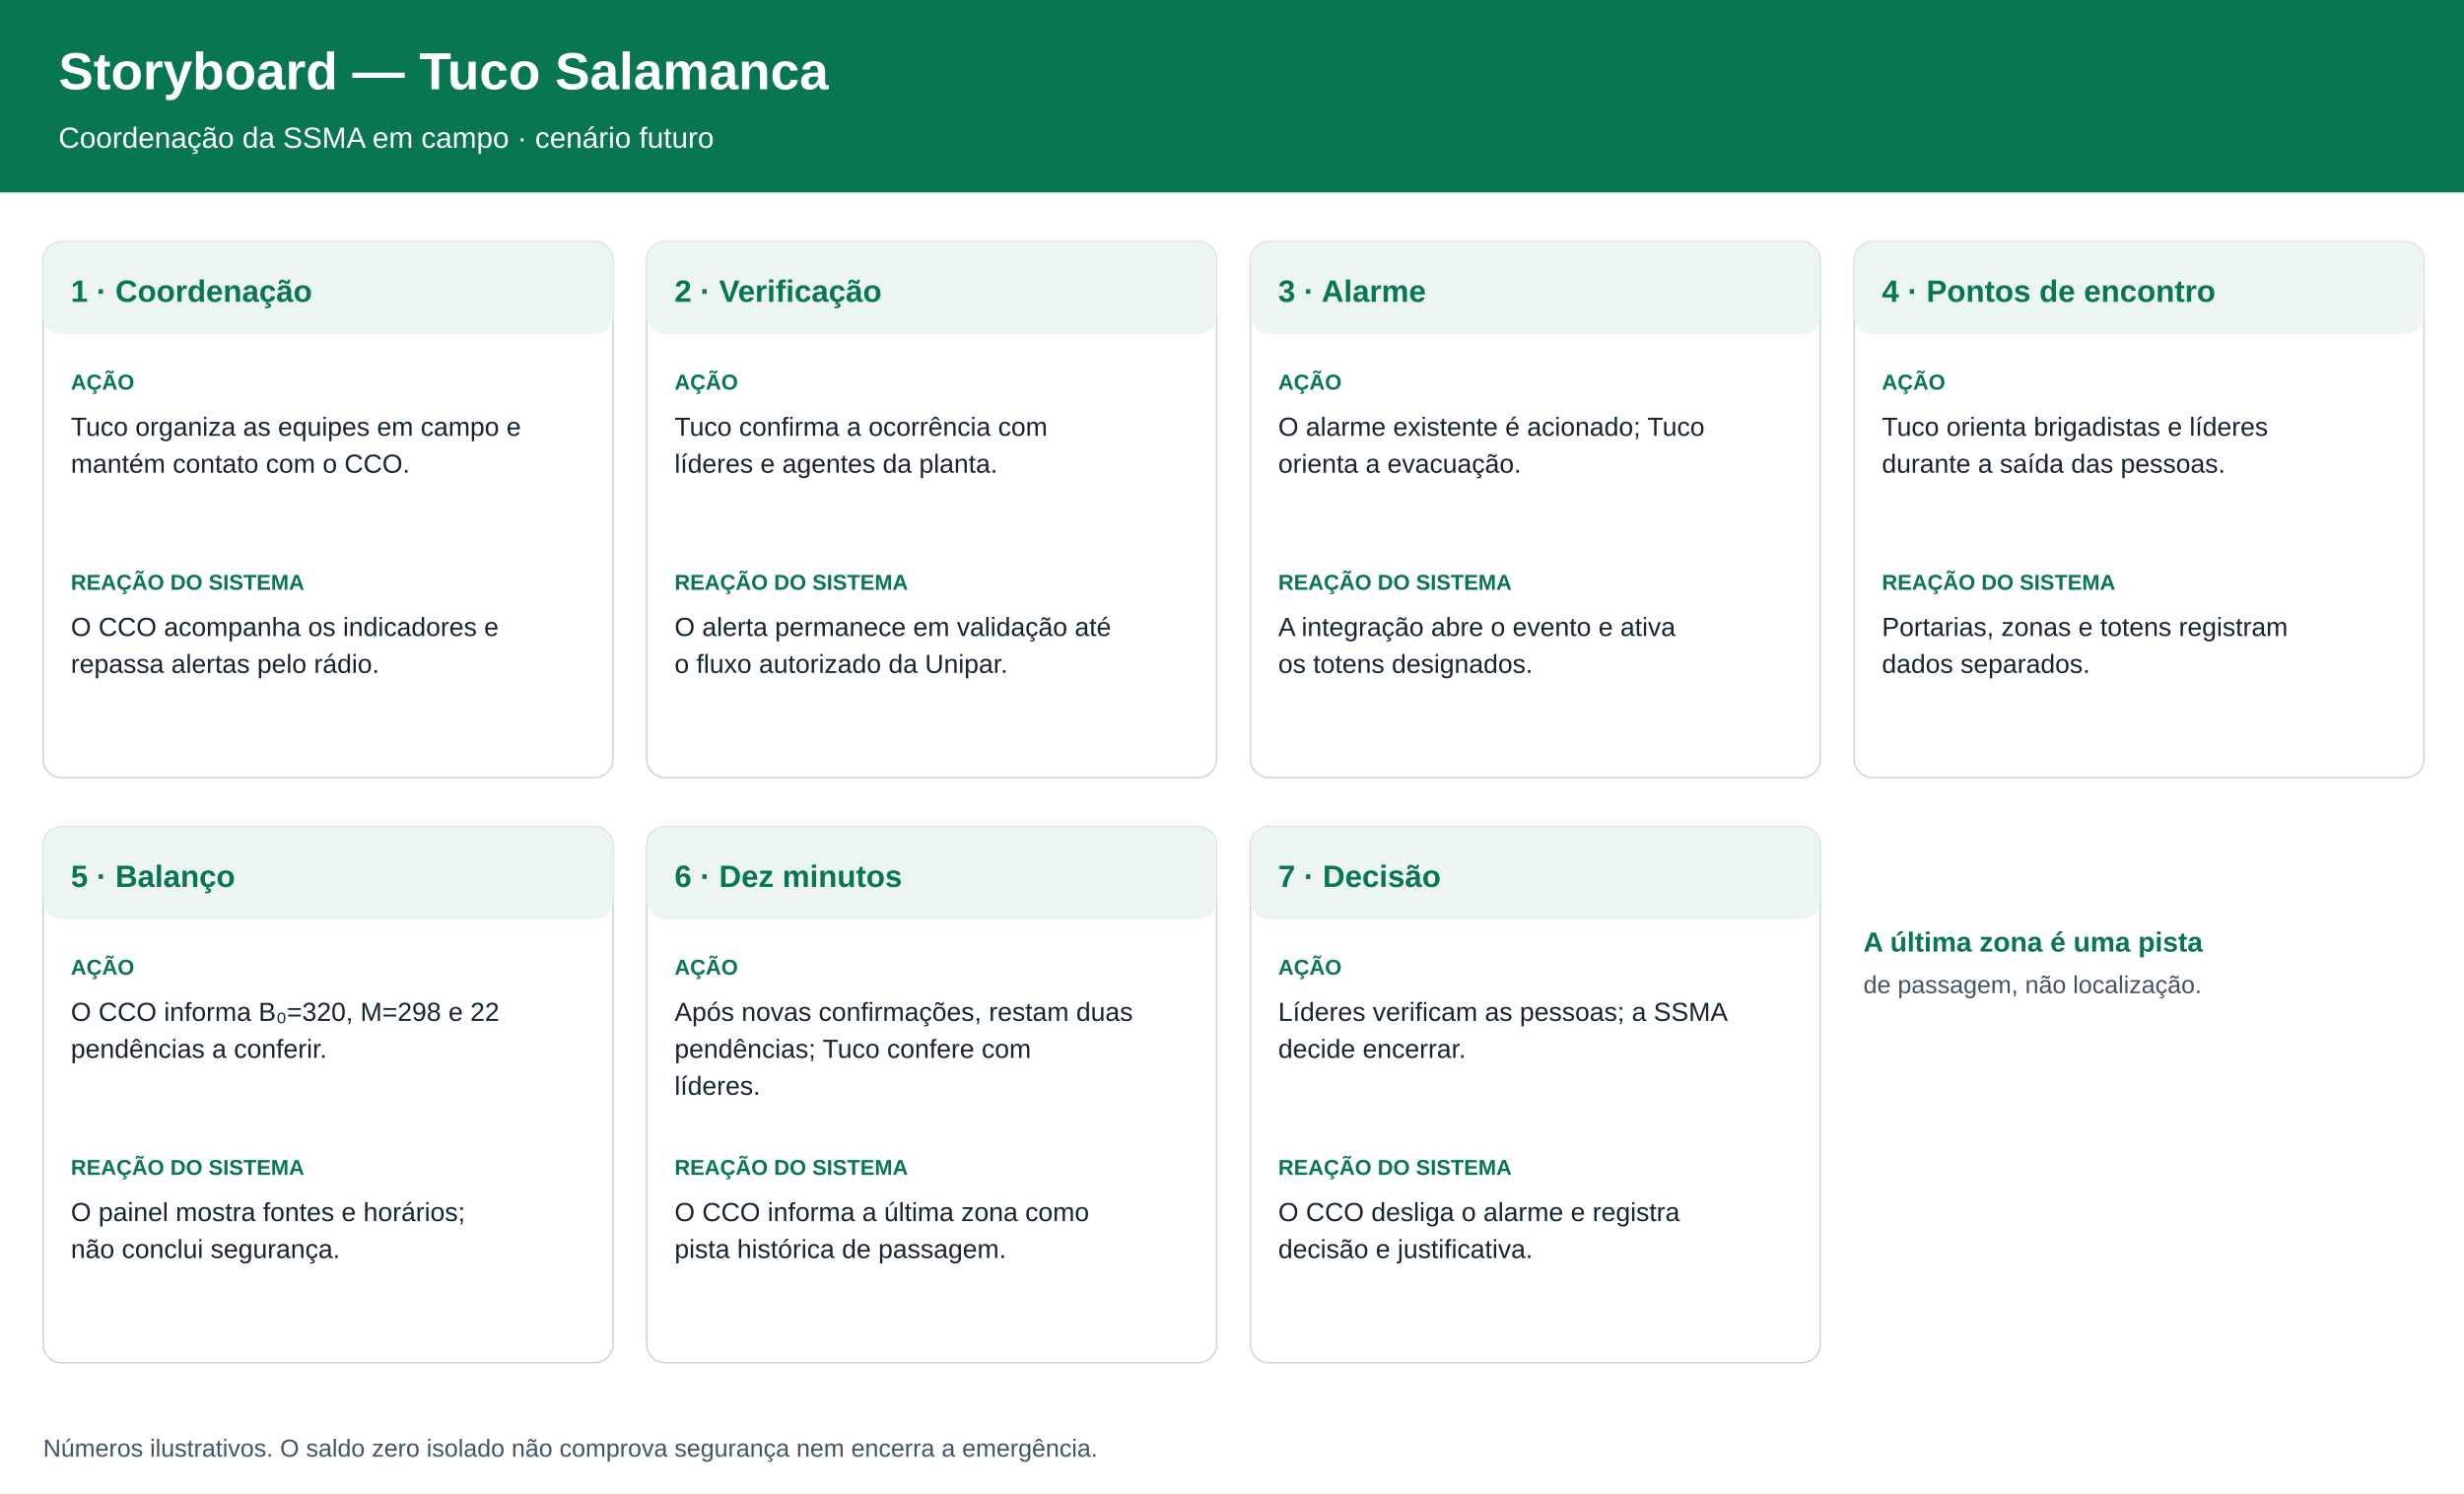
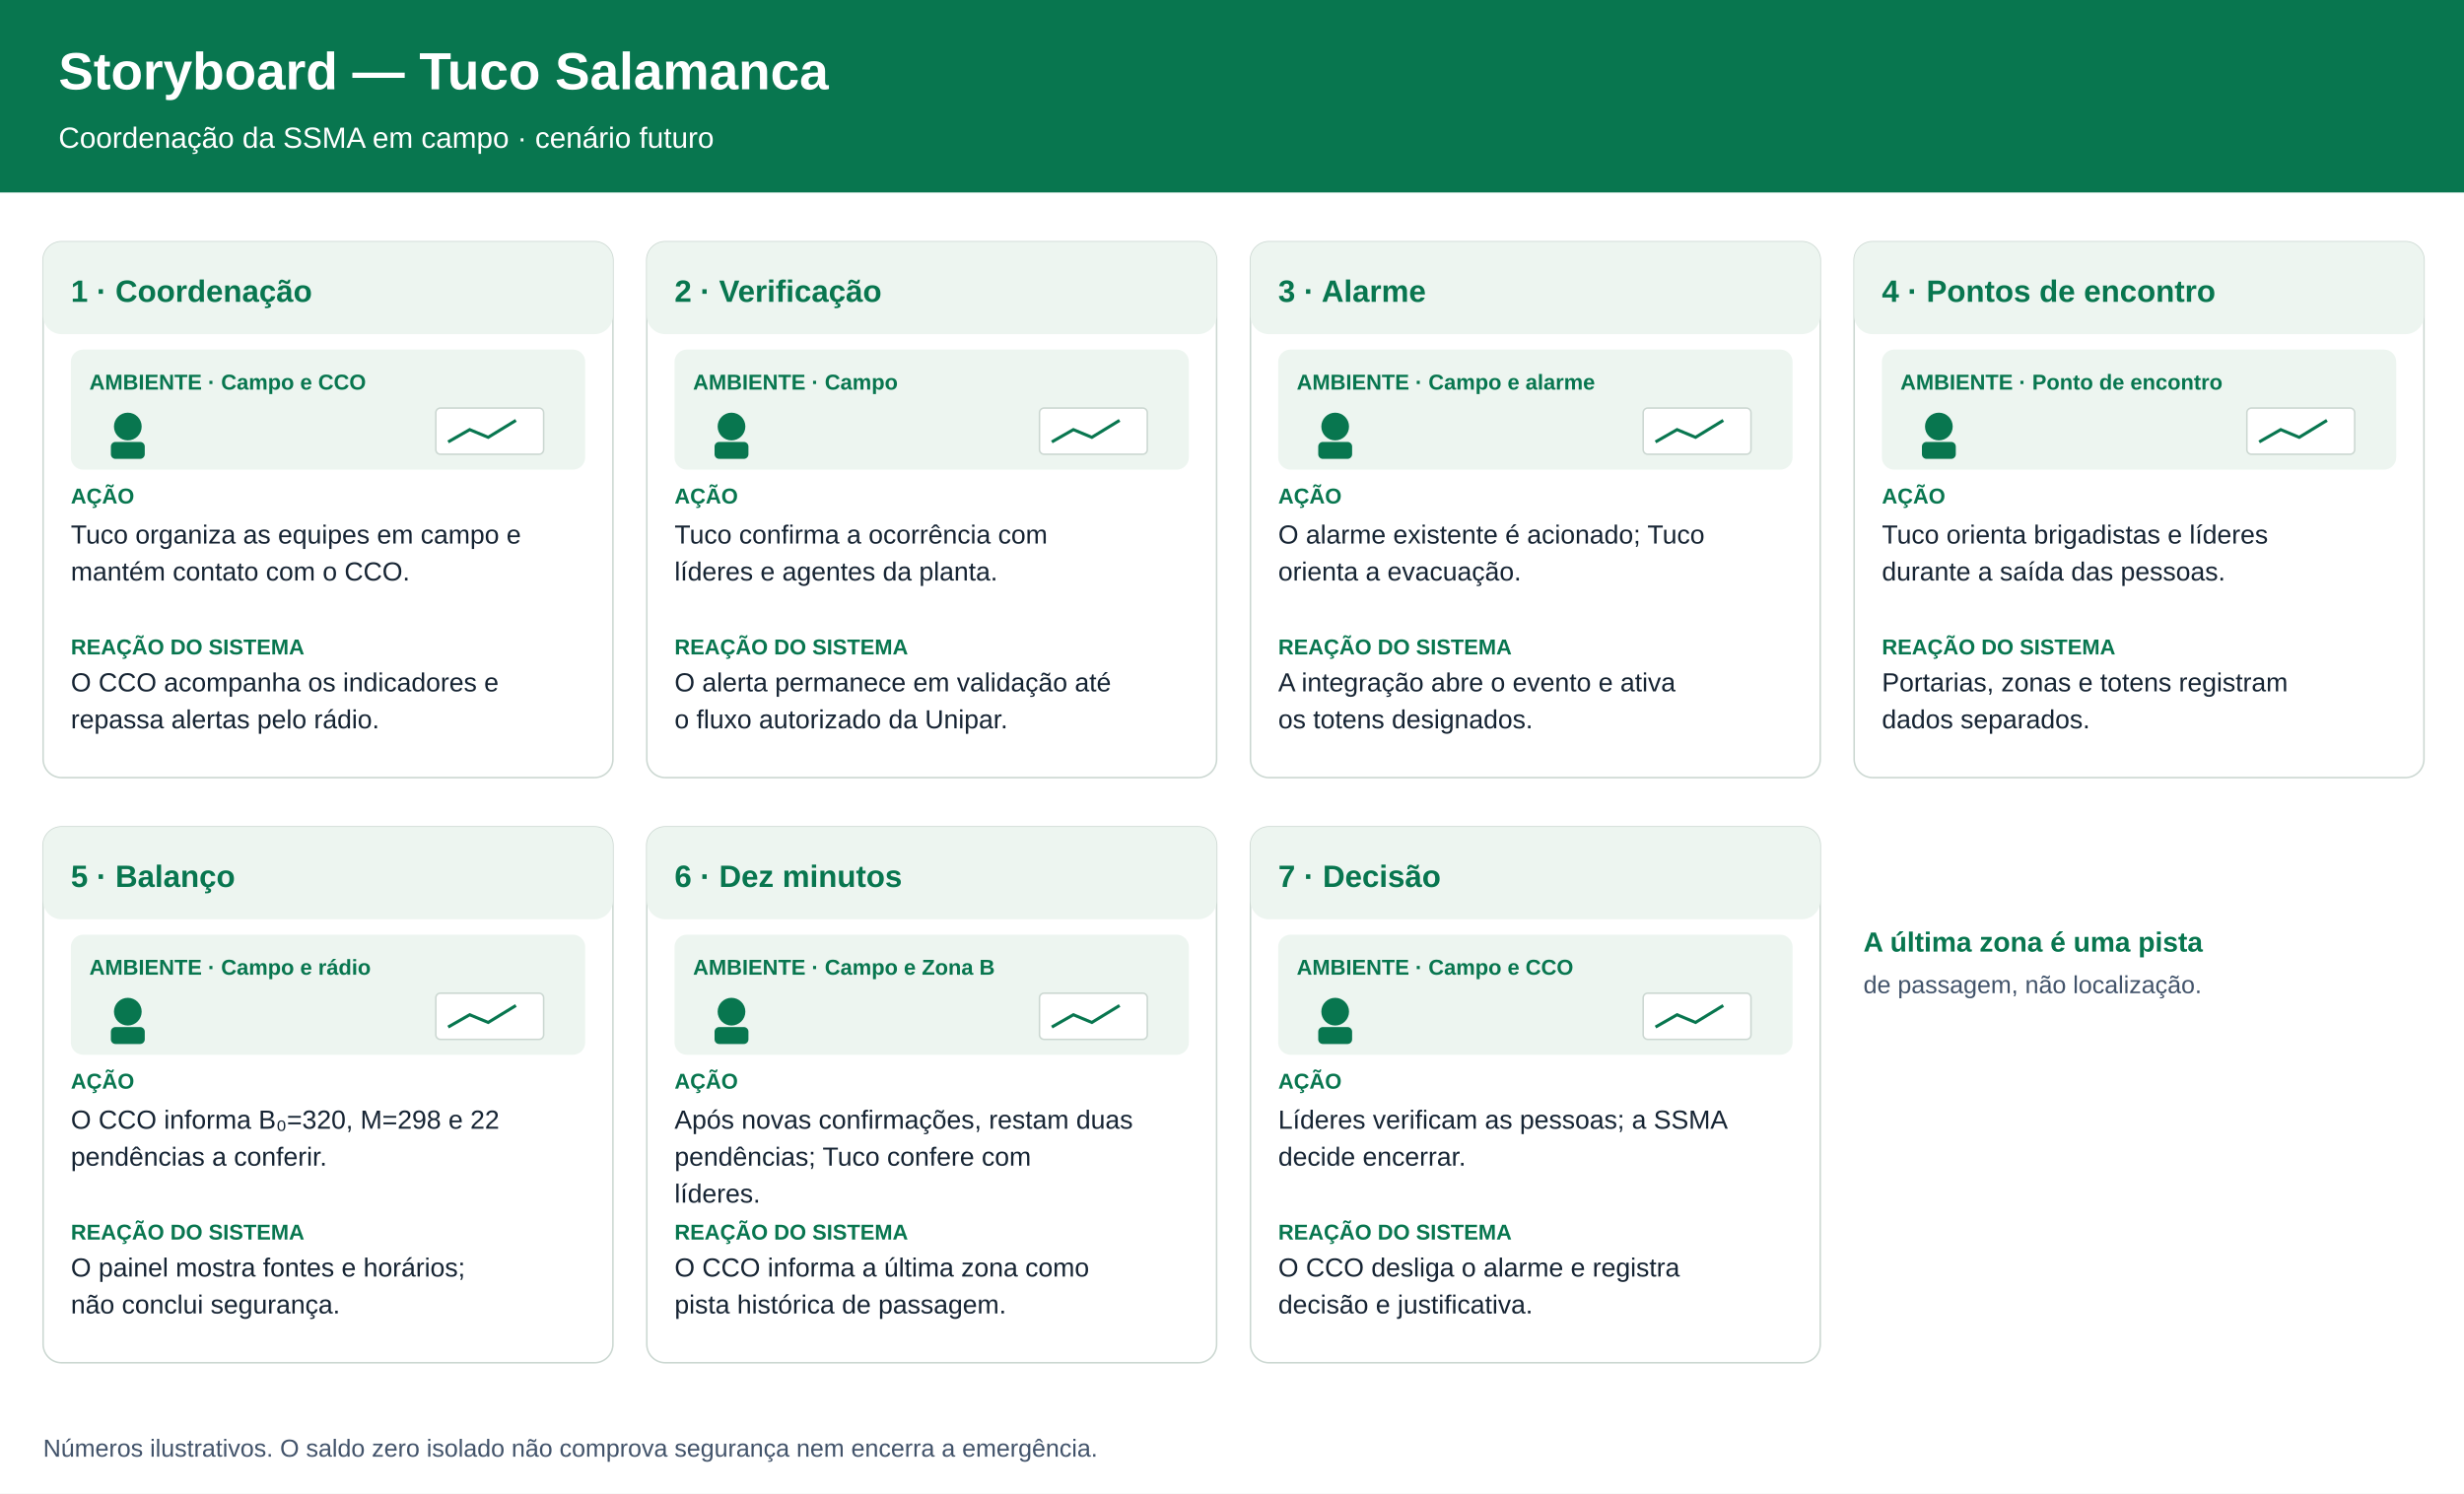
<svg xmlns="http://www.w3.org/2000/svg" width="1600" height="970" viewBox="0 0 1600 970" role="img" aria-label="Storyboard de Tuco Salamanca">
  <rect x="0" y="0" width="1600" height="970" rx="0" fill="#ffffff" stroke="none" />
  <rect x="0" y="0" width="1600" height="125" rx="0" fill="#08764f" stroke="none" />
  <text x="38" y="58" font-family="Arial, sans-serif" font-size="34" font-weight="700" fill="#ffffff">Storyboard — Tuco Salamanca</text>
  <text x="38" y="96" font-family="Arial, sans-serif" font-size="19" font-weight="400" fill="#ffffff">Coordenação da SSMA em campo · cenário futuro</text>
  <rect x="28" y="157" width="370" height="348" rx="12" fill="#ffffff" stroke="#cbd7d1" />
  <rect x="28" y="157" width="370" height="60" rx="12" fill="#edf5f0" stroke="none" />
  <text x="46" y="196" font-family="Arial, sans-serif" font-size="20" font-weight="700" fill="#08764f">1 · Coordenação</text>
-   <text x="46" y="253" font-family="Arial, sans-serif" font-size="14" font-weight="700" fill="#08764f">AÇÃO</text>
-   <text x="46" y="283" font-family="Arial, sans-serif" font-size="17" font-weight="400" fill="#162433">Tuco organiza as equipes em campo e</text>
-   <text x="46" y="307" font-family="Arial, sans-serif" font-size="17" font-weight="400" fill="#162433">mantém contato com o CCO.</text>
-   <text x="46" y="383" font-family="Arial, sans-serif" font-size="14" font-weight="700" fill="#08764f">REAÇÃO DO SISTEMA</text>
-   <text x="46" y="413" font-family="Arial, sans-serif" font-size="17" font-weight="400" fill="#162433">O CCO acompanha os indicadores e</text>
-   <text x="46" y="437" font-family="Arial, sans-serif" font-size="17" font-weight="400" fill="#162433">repassa alertas pelo rádio.</text>
+   <rect x="46" y="227" width="334" height="78" rx="8" fill="#edf5f0" stroke="none" />
+   <text x="58" y="253" font-family="Arial, sans-serif" font-size="14" font-weight="700" fill="#08764f">AMBIENTE · Campo e CCO</text>
+   <circle cx="83" cy="277" r="9" fill="#08764f" />
+   <rect x="72" y="287" width="22" height="11" rx="3" fill="#08764f" stroke="none" />
+   <rect x="283" y="265" width="70" height="30" rx="3" fill="#ffffff" stroke="#cbd7d1" />
+   <path d="M291 287 L305 279 L317 284 L335 273" fill="none" stroke="#08764f" stroke-width="2" />
+   <text x="46" y="327" font-family="Arial, sans-serif" font-size="14" font-weight="700" fill="#08764f">AÇÃO</text>
+   <text x="46" y="353" font-family="Arial, sans-serif" font-size="17" font-weight="400" fill="#162433">Tuco organiza as equipes em campo e</text>
+   <text x="46" y="377" font-family="Arial, sans-serif" font-size="17" font-weight="400" fill="#162433">mantém contato com o CCO.</text>
+   <text x="46" y="425" font-family="Arial, sans-serif" font-size="14" font-weight="700" fill="#08764f">REAÇÃO DO SISTEMA</text>
+   <text x="46" y="449" font-family="Arial, sans-serif" font-size="17" font-weight="400" fill="#162433">O CCO acompanha os indicadores e</text>
+   <text x="46" y="473" font-family="Arial, sans-serif" font-size="17" font-weight="400" fill="#162433">repassa alertas pelo rádio.</text>
  <rect x="420" y="157" width="370" height="348" rx="12" fill="#ffffff" stroke="#cbd7d1" />
  <rect x="420" y="157" width="370" height="60" rx="12" fill="#edf5f0" stroke="none" />
  <text x="438" y="196" font-family="Arial, sans-serif" font-size="20" font-weight="700" fill="#08764f">2 · Verificação</text>
-   <text x="438" y="253" font-family="Arial, sans-serif" font-size="14" font-weight="700" fill="#08764f">AÇÃO</text>
-   <text x="438" y="283" font-family="Arial, sans-serif" font-size="17" font-weight="400" fill="#162433">Tuco confirma a ocorrência com</text>
-   <text x="438" y="307" font-family="Arial, sans-serif" font-size="17" font-weight="400" fill="#162433">líderes e agentes da planta.</text>
-   <text x="438" y="383" font-family="Arial, sans-serif" font-size="14" font-weight="700" fill="#08764f">REAÇÃO DO SISTEMA</text>
-   <text x="438" y="413" font-family="Arial, sans-serif" font-size="17" font-weight="400" fill="#162433">O alerta permanece em validação até</text>
-   <text x="438" y="437" font-family="Arial, sans-serif" font-size="17" font-weight="400" fill="#162433">o fluxo autorizado da Unipar.</text>
+   <rect x="438" y="227" width="334" height="78" rx="8" fill="#edf5f0" stroke="none" />
+   <text x="450" y="253" font-family="Arial, sans-serif" font-size="14" font-weight="700" fill="#08764f">AMBIENTE · Campo</text>
+   <circle cx="475" cy="277" r="9" fill="#08764f" />
+   <rect x="464" y="287" width="22" height="11" rx="3" fill="#08764f" stroke="none" />
+   <rect x="675" y="265" width="70" height="30" rx="3" fill="#ffffff" stroke="#cbd7d1" />
+   <path d="M683 287 L697 279 L709 284 L727 273" fill="none" stroke="#08764f" stroke-width="2" />
+   <text x="438" y="327" font-family="Arial, sans-serif" font-size="14" font-weight="700" fill="#08764f">AÇÃO</text>
+   <text x="438" y="353" font-family="Arial, sans-serif" font-size="17" font-weight="400" fill="#162433">Tuco confirma a ocorrência com</text>
+   <text x="438" y="377" font-family="Arial, sans-serif" font-size="17" font-weight="400" fill="#162433">líderes e agentes da planta.</text>
+   <text x="438" y="425" font-family="Arial, sans-serif" font-size="14" font-weight="700" fill="#08764f">REAÇÃO DO SISTEMA</text>
+   <text x="438" y="449" font-family="Arial, sans-serif" font-size="17" font-weight="400" fill="#162433">O alerta permanece em validação até</text>
+   <text x="438" y="473" font-family="Arial, sans-serif" font-size="17" font-weight="400" fill="#162433">o fluxo autorizado da Unipar.</text>
  <rect x="812" y="157" width="370" height="348" rx="12" fill="#ffffff" stroke="#cbd7d1" />
  <rect x="812" y="157" width="370" height="60" rx="12" fill="#edf5f0" stroke="none" />
  <text x="830" y="196" font-family="Arial, sans-serif" font-size="20" font-weight="700" fill="#08764f">3 · Alarme</text>
-   <text x="830" y="253" font-family="Arial, sans-serif" font-size="14" font-weight="700" fill="#08764f">AÇÃO</text>
-   <text x="830" y="283" font-family="Arial, sans-serif" font-size="17" font-weight="400" fill="#162433">O alarme existente é acionado; Tuco</text>
-   <text x="830" y="307" font-family="Arial, sans-serif" font-size="17" font-weight="400" fill="#162433">orienta a evacuação.</text>
-   <text x="830" y="383" font-family="Arial, sans-serif" font-size="14" font-weight="700" fill="#08764f">REAÇÃO DO SISTEMA</text>
-   <text x="830" y="413" font-family="Arial, sans-serif" font-size="17" font-weight="400" fill="#162433">A integração abre o evento e ativa</text>
-   <text x="830" y="437" font-family="Arial, sans-serif" font-size="17" font-weight="400" fill="#162433">os totens designados.</text>
+   <rect x="830" y="227" width="334" height="78" rx="8" fill="#edf5f0" stroke="none" />
+   <text x="842" y="253" font-family="Arial, sans-serif" font-size="14" font-weight="700" fill="#08764f">AMBIENTE · Campo e alarme</text>
+   <circle cx="867" cy="277" r="9" fill="#08764f" />
+   <rect x="856" y="287" width="22" height="11" rx="3" fill="#08764f" stroke="none" />
+   <rect x="1067" y="265" width="70" height="30" rx="3" fill="#ffffff" stroke="#cbd7d1" />
+   <path d="M1075 287 L1089 279 L1101 284 L1119 273" fill="none" stroke="#08764f" stroke-width="2" />
+   <text x="830" y="327" font-family="Arial, sans-serif" font-size="14" font-weight="700" fill="#08764f">AÇÃO</text>
+   <text x="830" y="353" font-family="Arial, sans-serif" font-size="17" font-weight="400" fill="#162433">O alarme existente é acionado; Tuco</text>
+   <text x="830" y="377" font-family="Arial, sans-serif" font-size="17" font-weight="400" fill="#162433">orienta a evacuação.</text>
+   <text x="830" y="425" font-family="Arial, sans-serif" font-size="14" font-weight="700" fill="#08764f">REAÇÃO DO SISTEMA</text>
+   <text x="830" y="449" font-family="Arial, sans-serif" font-size="17" font-weight="400" fill="#162433">A integração abre o evento e ativa</text>
+   <text x="830" y="473" font-family="Arial, sans-serif" font-size="17" font-weight="400" fill="#162433">os totens designados.</text>
  <rect x="1204" y="157" width="370" height="348" rx="12" fill="#ffffff" stroke="#cbd7d1" />
  <rect x="1204" y="157" width="370" height="60" rx="12" fill="#edf5f0" stroke="none" />
  <text x="1222" y="196" font-family="Arial, sans-serif" font-size="20" font-weight="700" fill="#08764f">4 · Pontos de encontro</text>
-   <text x="1222" y="253" font-family="Arial, sans-serif" font-size="14" font-weight="700" fill="#08764f">AÇÃO</text>
-   <text x="1222" y="283" font-family="Arial, sans-serif" font-size="17" font-weight="400" fill="#162433">Tuco orienta brigadistas e líderes</text>
-   <text x="1222" y="307" font-family="Arial, sans-serif" font-size="17" font-weight="400" fill="#162433">durante a saída das pessoas.</text>
-   <text x="1222" y="383" font-family="Arial, sans-serif" font-size="14" font-weight="700" fill="#08764f">REAÇÃO DO SISTEMA</text>
-   <text x="1222" y="413" font-family="Arial, sans-serif" font-size="17" font-weight="400" fill="#162433">Portarias, zonas e totens registram</text>
-   <text x="1222" y="437" font-family="Arial, sans-serif" font-size="17" font-weight="400" fill="#162433">dados separados.</text>
+   <rect x="1222" y="227" width="334" height="78" rx="8" fill="#edf5f0" stroke="none" />
+   <text x="1234" y="253" font-family="Arial, sans-serif" font-size="14" font-weight="700" fill="#08764f">AMBIENTE · Ponto de encontro</text>
+   <circle cx="1259" cy="277" r="9" fill="#08764f" />
+   <rect x="1248" y="287" width="22" height="11" rx="3" fill="#08764f" stroke="none" />
+   <rect x="1459" y="265" width="70" height="30" rx="3" fill="#ffffff" stroke="#cbd7d1" />
+   <path d="M1467 287 L1481 279 L1493 284 L1511 273" fill="none" stroke="#08764f" stroke-width="2" />
+   <text x="1222" y="327" font-family="Arial, sans-serif" font-size="14" font-weight="700" fill="#08764f">AÇÃO</text>
+   <text x="1222" y="353" font-family="Arial, sans-serif" font-size="17" font-weight="400" fill="#162433">Tuco orienta brigadistas e líderes</text>
+   <text x="1222" y="377" font-family="Arial, sans-serif" font-size="17" font-weight="400" fill="#162433">durante a saída das pessoas.</text>
+   <text x="1222" y="425" font-family="Arial, sans-serif" font-size="14" font-weight="700" fill="#08764f">REAÇÃO DO SISTEMA</text>
+   <text x="1222" y="449" font-family="Arial, sans-serif" font-size="17" font-weight="400" fill="#162433">Portarias, zonas e totens registram</text>
+   <text x="1222" y="473" font-family="Arial, sans-serif" font-size="17" font-weight="400" fill="#162433">dados separados.</text>
  <rect x="28" y="537" width="370" height="348" rx="12" fill="#ffffff" stroke="#cbd7d1" />
  <rect x="28" y="537" width="370" height="60" rx="12" fill="#edf5f0" stroke="none" />
  <text x="46" y="576" font-family="Arial, sans-serif" font-size="20" font-weight="700" fill="#08764f">5 · Balanço</text>
-   <text x="46" y="633" font-family="Arial, sans-serif" font-size="14" font-weight="700" fill="#08764f">AÇÃO</text>
-   <text x="46" y="663" font-family="Arial, sans-serif" font-size="17" font-weight="400" fill="#162433">O CCO informa B₀=320, M=298 e 22</text>
-   <text x="46" y="687" font-family="Arial, sans-serif" font-size="17" font-weight="400" fill="#162433">pendências a conferir.</text>
-   <text x="46" y="763" font-family="Arial, sans-serif" font-size="14" font-weight="700" fill="#08764f">REAÇÃO DO SISTEMA</text>
-   <text x="46" y="793" font-family="Arial, sans-serif" font-size="17" font-weight="400" fill="#162433">O painel mostra fontes e horários;</text>
-   <text x="46" y="817" font-family="Arial, sans-serif" font-size="17" font-weight="400" fill="#162433">não conclui segurança.</text>
+   <rect x="46" y="607" width="334" height="78" rx="8" fill="#edf5f0" stroke="none" />
+   <text x="58" y="633" font-family="Arial, sans-serif" font-size="14" font-weight="700" fill="#08764f">AMBIENTE · Campo e rádio</text>
+   <circle cx="83" cy="657" r="9" fill="#08764f" />
+   <rect x="72" y="667" width="22" height="11" rx="3" fill="#08764f" stroke="none" />
+   <rect x="283" y="645" width="70" height="30" rx="3" fill="#ffffff" stroke="#cbd7d1" />
+   <path d="M291 667 L305 659 L317 664 L335 653" fill="none" stroke="#08764f" stroke-width="2" />
+   <text x="46" y="707" font-family="Arial, sans-serif" font-size="14" font-weight="700" fill="#08764f">AÇÃO</text>
+   <text x="46" y="733" font-family="Arial, sans-serif" font-size="17" font-weight="400" fill="#162433">O CCO informa B₀=320, M=298 e 22</text>
+   <text x="46" y="757" font-family="Arial, sans-serif" font-size="17" font-weight="400" fill="#162433">pendências a conferir.</text>
+   <text x="46" y="805" font-family="Arial, sans-serif" font-size="14" font-weight="700" fill="#08764f">REAÇÃO DO SISTEMA</text>
+   <text x="46" y="829" font-family="Arial, sans-serif" font-size="17" font-weight="400" fill="#162433">O painel mostra fontes e horários;</text>
+   <text x="46" y="853" font-family="Arial, sans-serif" font-size="17" font-weight="400" fill="#162433">não conclui segurança.</text>
  <rect x="420" y="537" width="370" height="348" rx="12" fill="#ffffff" stroke="#cbd7d1" />
  <rect x="420" y="537" width="370" height="60" rx="12" fill="#edf5f0" stroke="none" />
  <text x="438" y="576" font-family="Arial, sans-serif" font-size="20" font-weight="700" fill="#08764f">6 · Dez minutos</text>
-   <text x="438" y="633" font-family="Arial, sans-serif" font-size="14" font-weight="700" fill="#08764f">AÇÃO</text>
-   <text x="438" y="663" font-family="Arial, sans-serif" font-size="17" font-weight="400" fill="#162433">Após novas confirmações, restam duas</text>
-   <text x="438" y="687" font-family="Arial, sans-serif" font-size="17" font-weight="400" fill="#162433">pendências; Tuco confere com</text>
-   <text x="438" y="711" font-family="Arial, sans-serif" font-size="17" font-weight="400" fill="#162433">líderes.</text>
-   <text x="438" y="763" font-family="Arial, sans-serif" font-size="14" font-weight="700" fill="#08764f">REAÇÃO DO SISTEMA</text>
-   <text x="438" y="793" font-family="Arial, sans-serif" font-size="17" font-weight="400" fill="#162433">O CCO informa a última zona como</text>
-   <text x="438" y="817" font-family="Arial, sans-serif" font-size="17" font-weight="400" fill="#162433">pista histórica de passagem.</text>
+   <rect x="438" y="607" width="334" height="78" rx="8" fill="#edf5f0" stroke="none" />
+   <text x="450" y="633" font-family="Arial, sans-serif" font-size="14" font-weight="700" fill="#08764f">AMBIENTE · Campo e Zona B</text>
+   <circle cx="475" cy="657" r="9" fill="#08764f" />
+   <rect x="464" y="667" width="22" height="11" rx="3" fill="#08764f" stroke="none" />
+   <rect x="675" y="645" width="70" height="30" rx="3" fill="#ffffff" stroke="#cbd7d1" />
+   <path d="M683 667 L697 659 L709 664 L727 653" fill="none" stroke="#08764f" stroke-width="2" />
+   <text x="438" y="707" font-family="Arial, sans-serif" font-size="14" font-weight="700" fill="#08764f">AÇÃO</text>
+   <text x="438" y="733" font-family="Arial, sans-serif" font-size="17" font-weight="400" fill="#162433">Após novas confirmações, restam duas</text>
+   <text x="438" y="757" font-family="Arial, sans-serif" font-size="17" font-weight="400" fill="#162433">pendências; Tuco confere com</text>
+   <text x="438" y="781" font-family="Arial, sans-serif" font-size="17" font-weight="400" fill="#162433">líderes.</text>
+   <text x="438" y="805" font-family="Arial, sans-serif" font-size="14" font-weight="700" fill="#08764f">REAÇÃO DO SISTEMA</text>
+   <text x="438" y="829" font-family="Arial, sans-serif" font-size="17" font-weight="400" fill="#162433">O CCO informa a última zona como</text>
+   <text x="438" y="853" font-family="Arial, sans-serif" font-size="17" font-weight="400" fill="#162433">pista histórica de passagem.</text>
  <rect x="812" y="537" width="370" height="348" rx="12" fill="#ffffff" stroke="#cbd7d1" />
  <rect x="812" y="537" width="370" height="60" rx="12" fill="#edf5f0" stroke="none" />
  <text x="830" y="576" font-family="Arial, sans-serif" font-size="20" font-weight="700" fill="#08764f">7 · Decisão</text>
-   <text x="830" y="633" font-family="Arial, sans-serif" font-size="14" font-weight="700" fill="#08764f">AÇÃO</text>
-   <text x="830" y="663" font-family="Arial, sans-serif" font-size="17" font-weight="400" fill="#162433">Líderes verificam as pessoas; a SSMA</text>
-   <text x="830" y="687" font-family="Arial, sans-serif" font-size="17" font-weight="400" fill="#162433">decide encerrar.</text>
-   <text x="830" y="763" font-family="Arial, sans-serif" font-size="14" font-weight="700" fill="#08764f">REAÇÃO DO SISTEMA</text>
-   <text x="830" y="793" font-family="Arial, sans-serif" font-size="17" font-weight="400" fill="#162433">O CCO desliga o alarme e registra</text>
-   <text x="830" y="817" font-family="Arial, sans-serif" font-size="17" font-weight="400" fill="#162433">decisão e justificativa.</text>
+   <rect x="830" y="607" width="334" height="78" rx="8" fill="#edf5f0" stroke="none" />
+   <text x="842" y="633" font-family="Arial, sans-serif" font-size="14" font-weight="700" fill="#08764f">AMBIENTE · Campo e CCO</text>
+   <circle cx="867" cy="657" r="9" fill="#08764f" />
+   <rect x="856" y="667" width="22" height="11" rx="3" fill="#08764f" stroke="none" />
+   <rect x="1067" y="645" width="70" height="30" rx="3" fill="#ffffff" stroke="#cbd7d1" />
+   <path d="M1075 667 L1089 659 L1101 664 L1119 653" fill="none" stroke="#08764f" stroke-width="2" />
+   <text x="830" y="707" font-family="Arial, sans-serif" font-size="14" font-weight="700" fill="#08764f">AÇÃO</text>
+   <text x="830" y="733" font-family="Arial, sans-serif" font-size="17" font-weight="400" fill="#162433">Líderes verificam as pessoas; a SSMA</text>
+   <text x="830" y="757" font-family="Arial, sans-serif" font-size="17" font-weight="400" fill="#162433">decide encerrar.</text>
+   <text x="830" y="805" font-family="Arial, sans-serif" font-size="14" font-weight="700" fill="#08764f">REAÇÃO DO SISTEMA</text>
+   <text x="830" y="829" font-family="Arial, sans-serif" font-size="17" font-weight="400" fill="#162433">O CCO desliga o alarme e registra</text>
+   <text x="830" y="853" font-family="Arial, sans-serif" font-size="17" font-weight="400" fill="#162433">decisão e justificativa.</text>
  <text x="1210" y="618" font-family="Arial, sans-serif" font-size="18" font-weight="700" fill="#08764f">A última zona é uma pista</text>
  <text x="1210" y="645" font-family="Arial, sans-serif" font-size="16" font-weight="400" fill="#42536a">de passagem, não localização.</text>
  <text x="28" y="946" font-family="Arial, sans-serif" font-size="16" font-weight="400" fill="#42536a">Números ilustrativos. O saldo zero isolado não comprova segurança nem encerra a emergência.</text>
</svg>
